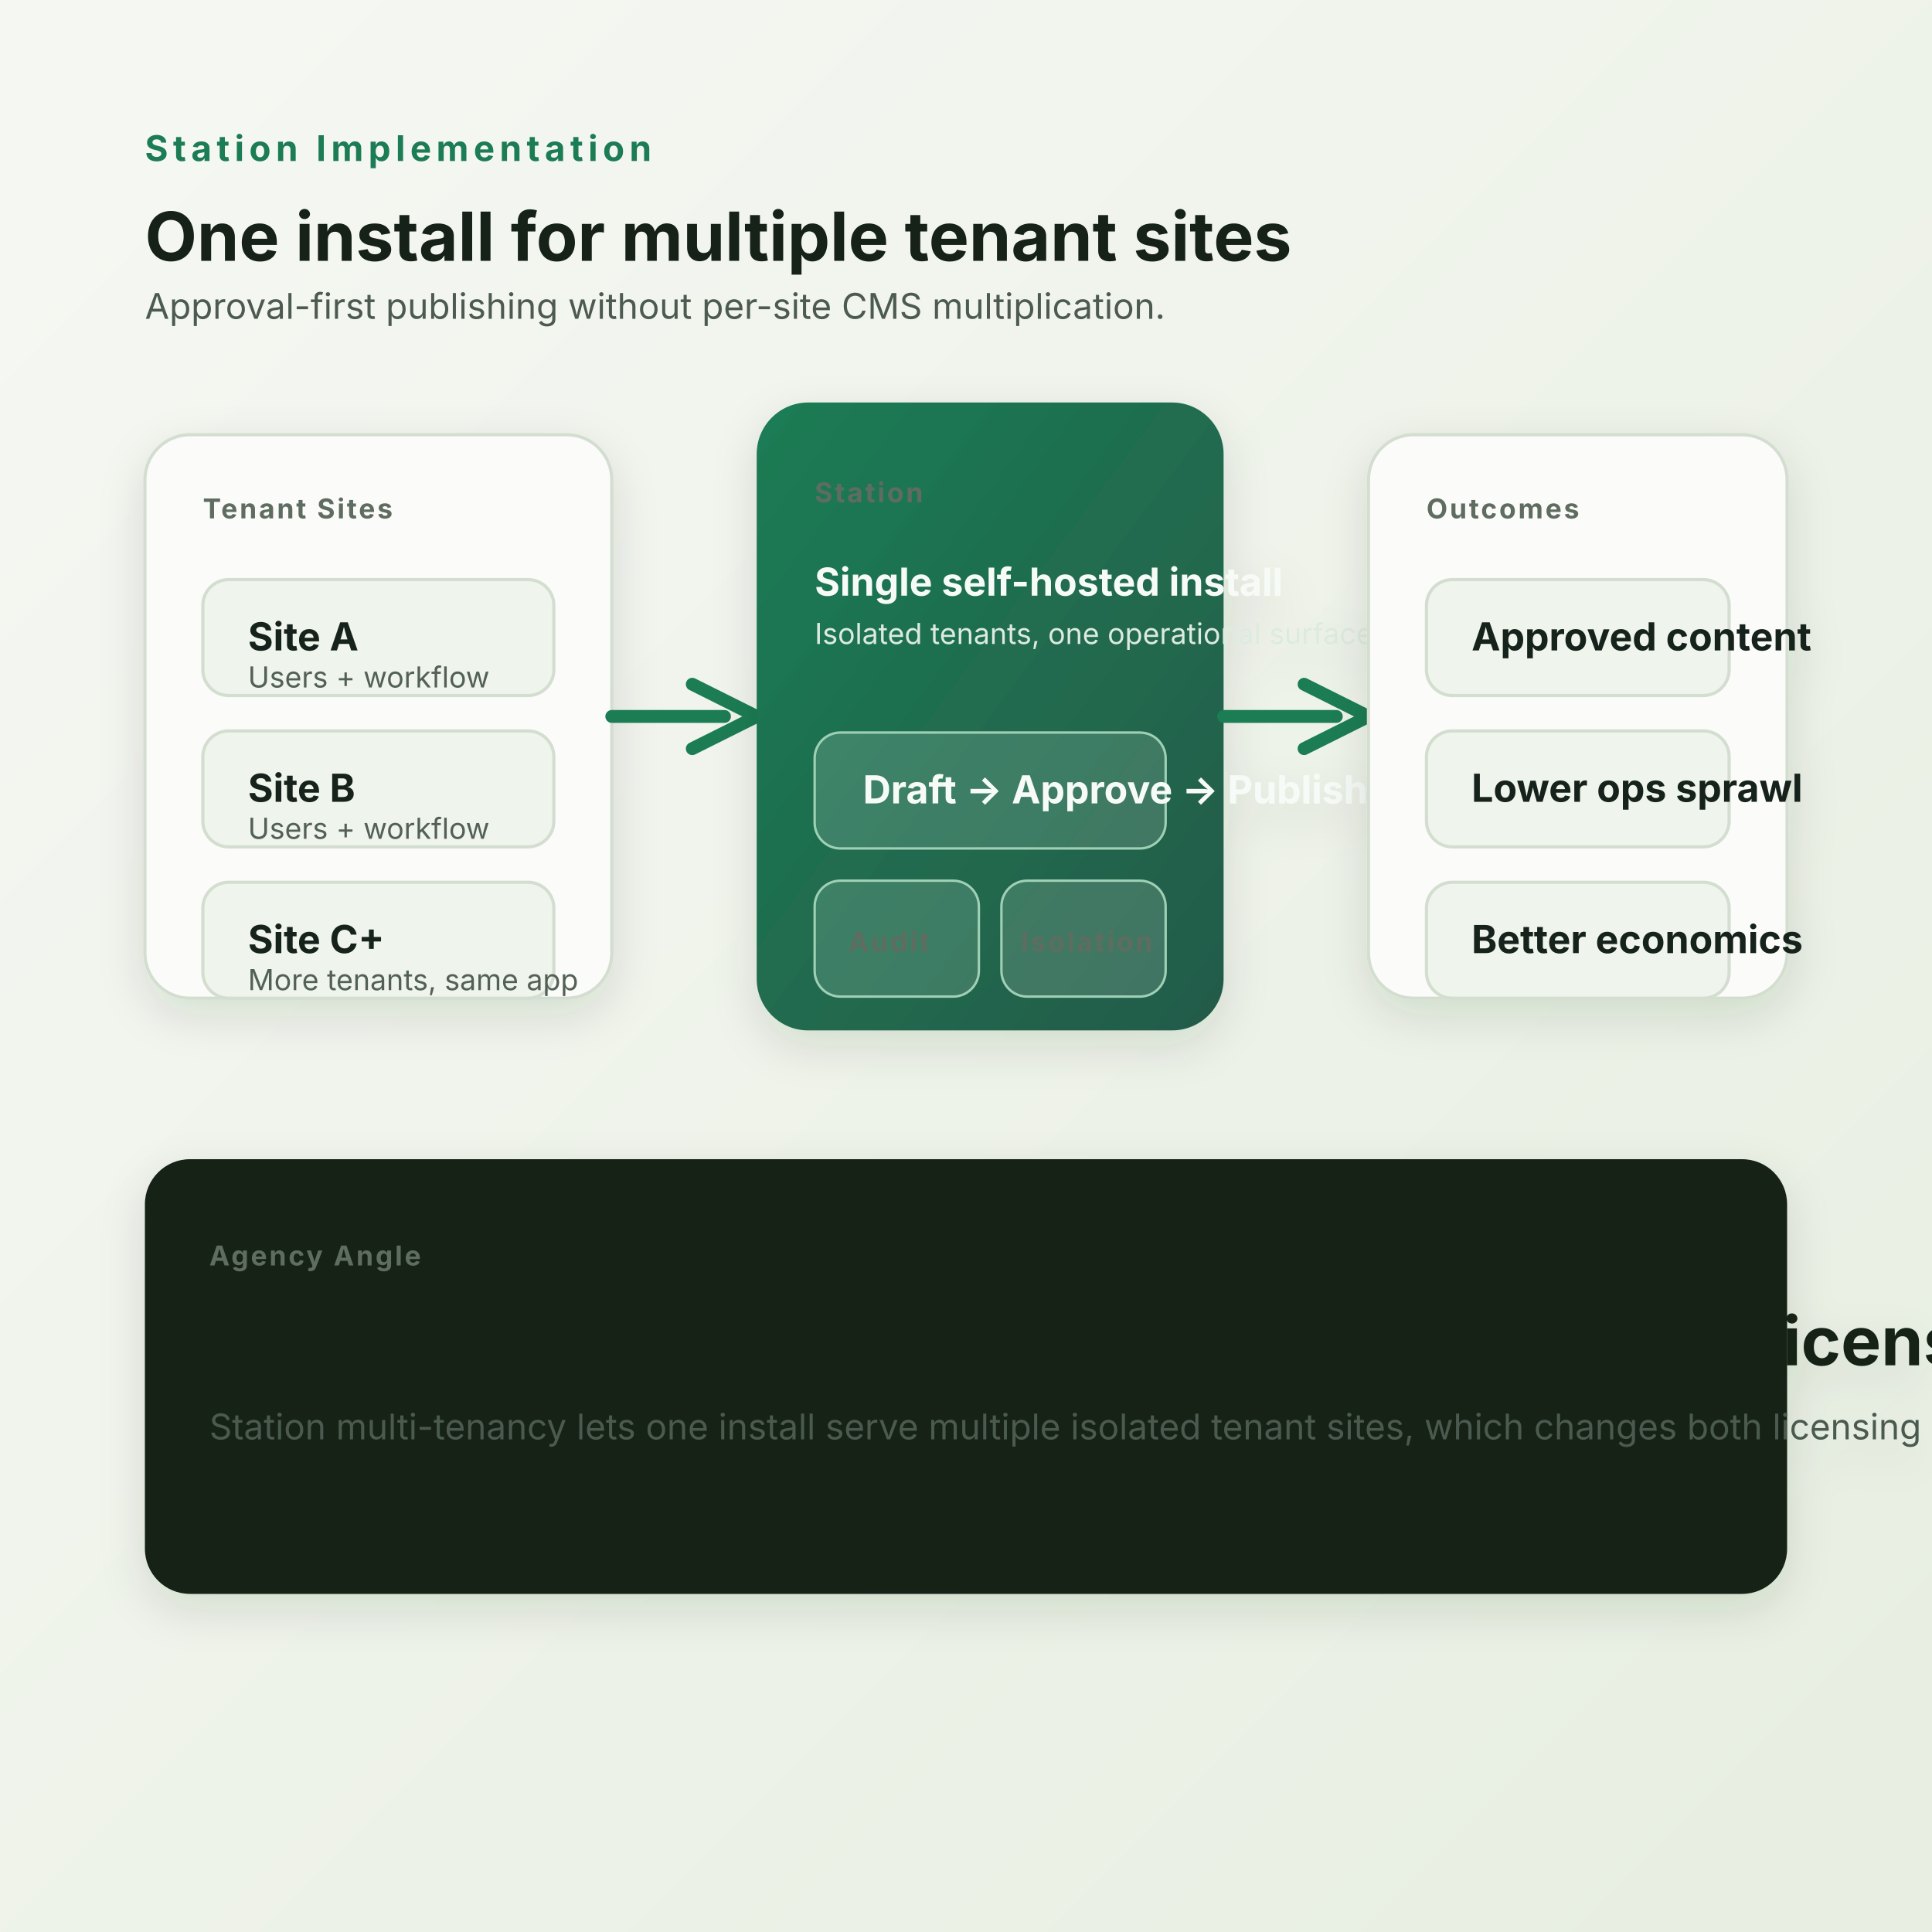
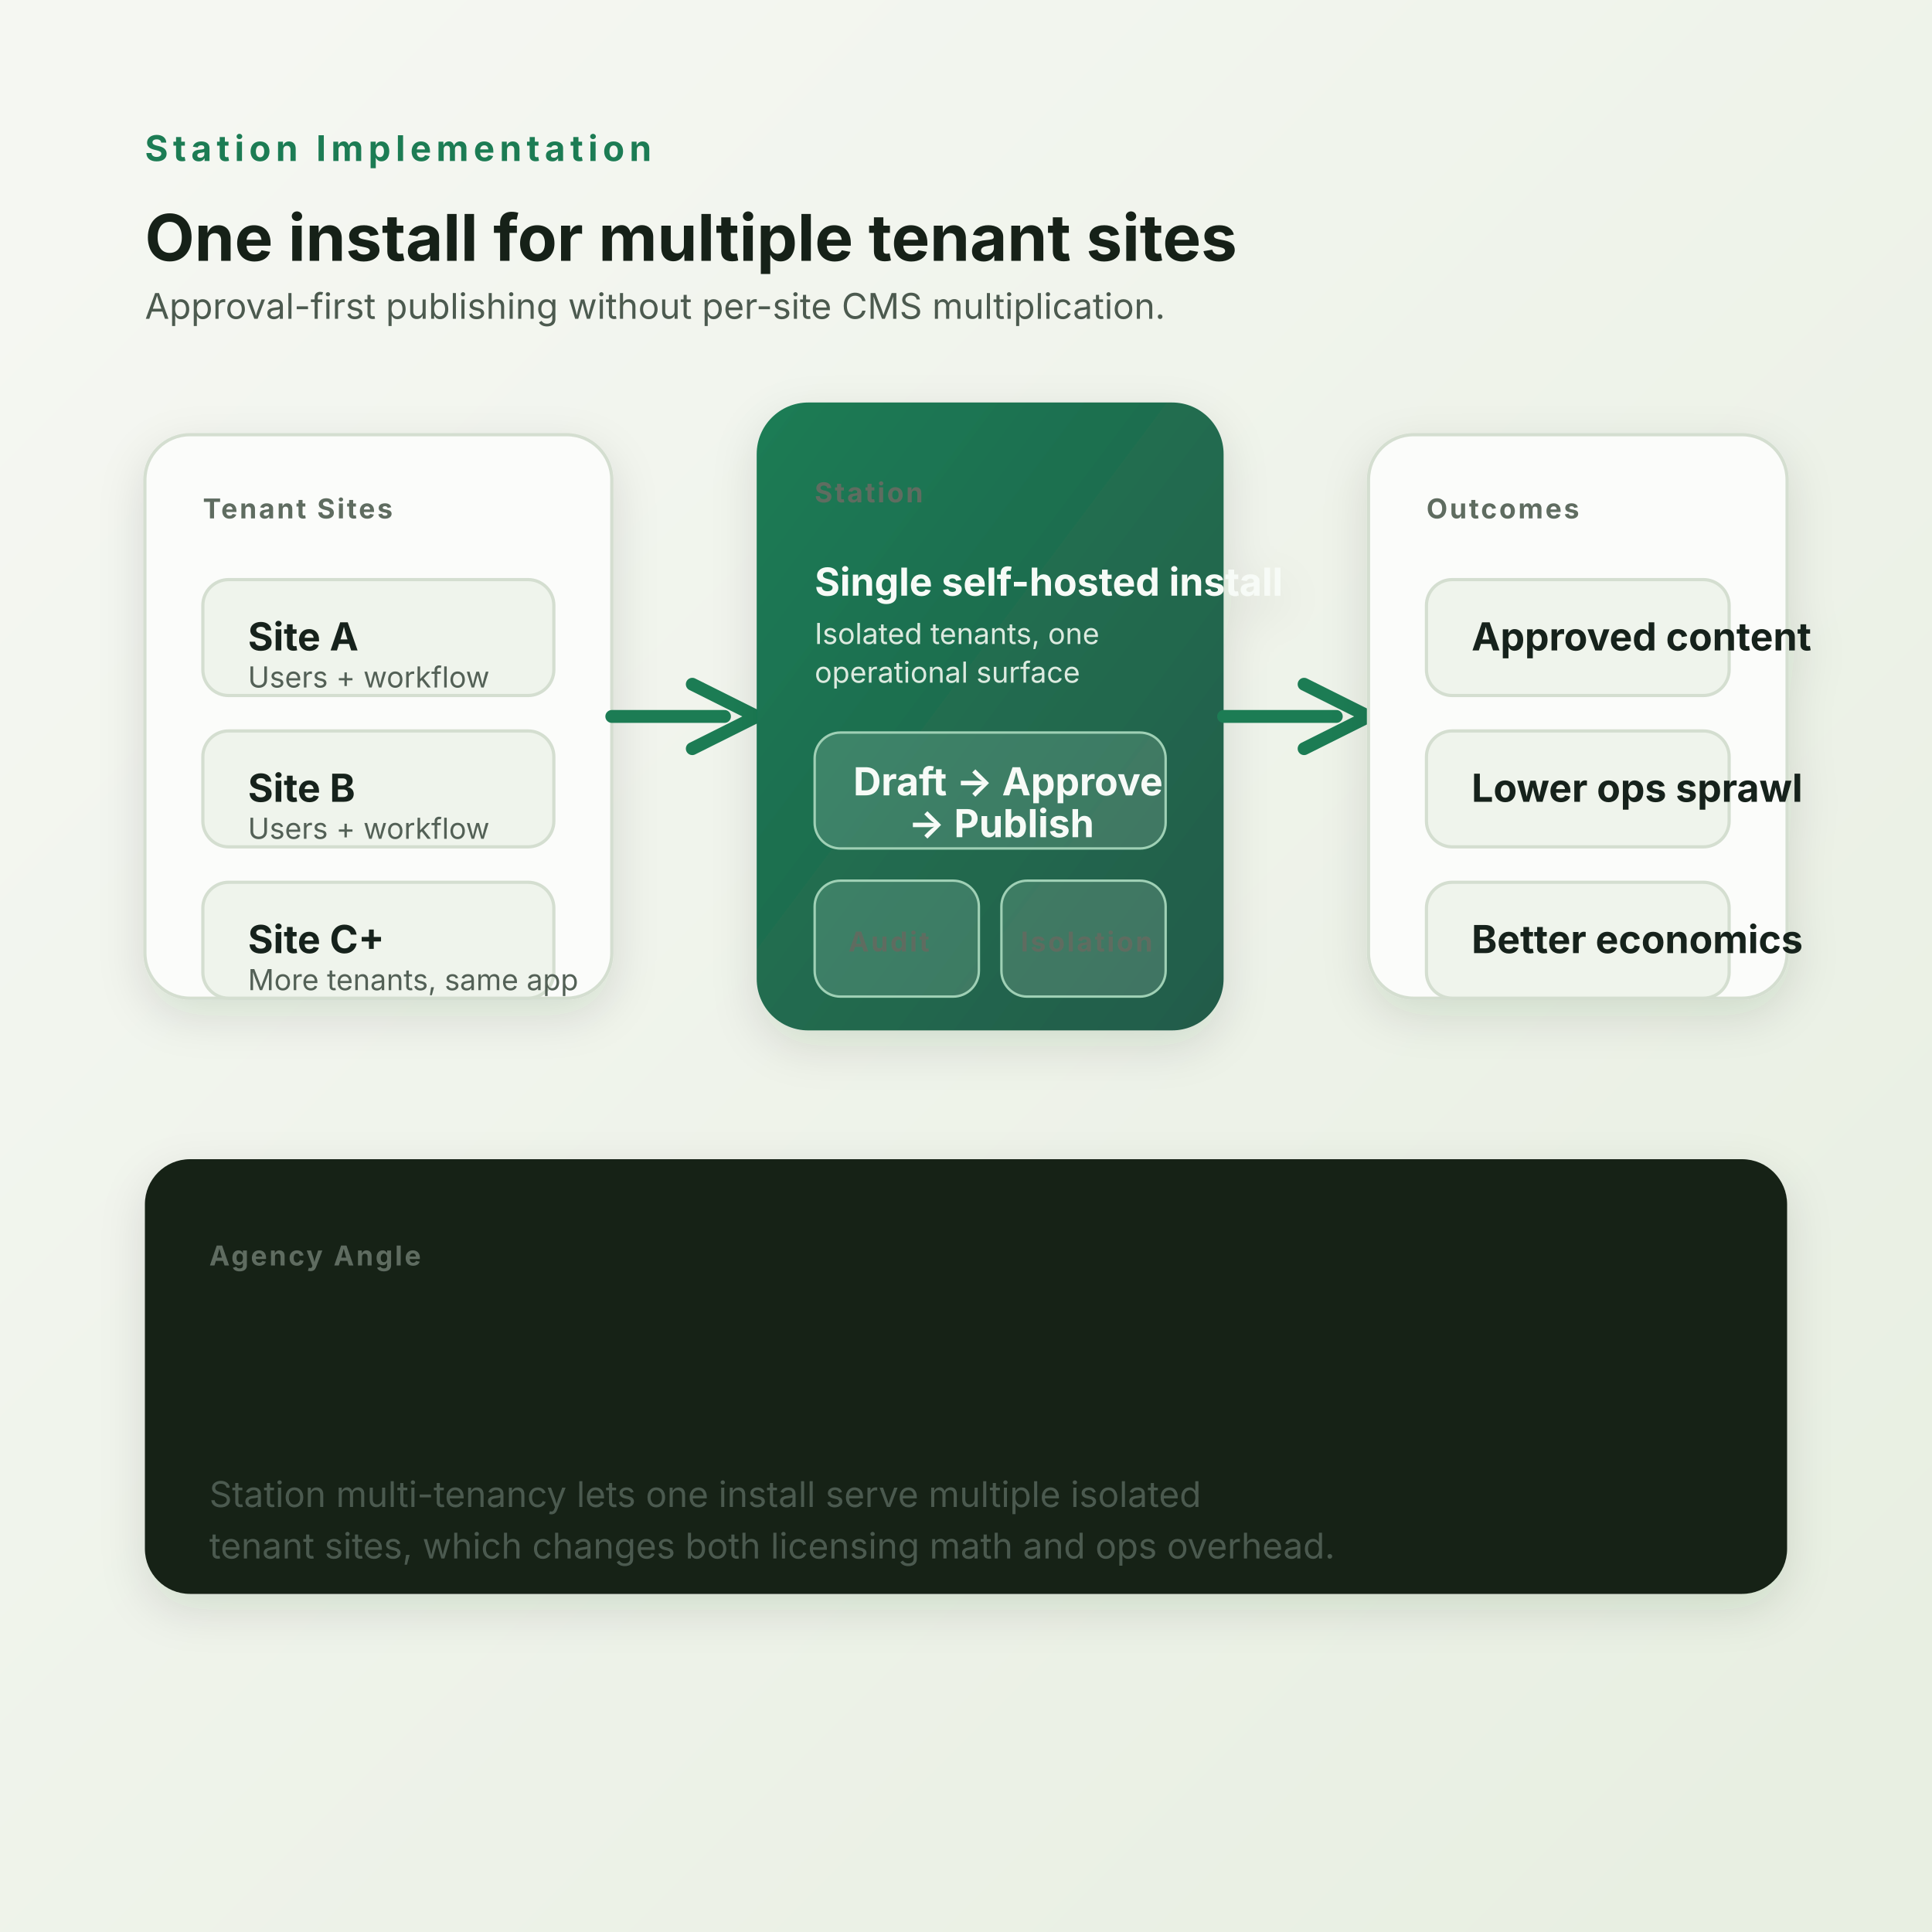
<svg xmlns="http://www.w3.org/2000/svg" width="1200" height="1200" viewBox="0 0 1200 1200" fill="none" role="img" aria-labelledby="title desc">
  <defs>
    <linearGradient id="bg" x1="80" y1="80" x2="1120" y2="1120" gradientUnits="userSpaceOnUse">
      <stop stop-color="#F5F7F2" />
      <stop offset="1" stop-color="#E8EFE2" />
    </linearGradient>
    <linearGradient id="accent" x1="0" y1="0" x2="1" y2="1">
      <stop stop-color="#1C7C54" />
      <stop offset="1" stop-color="#245B4A" />
    </linearGradient>
    <filter id="shadow" x="0" y="0" width="1200" height="1200" filterUnits="userSpaceOnUse" color-interpolation-filters="sRGB">
      <feDropShadow dx="0" dy="10" stdDeviation="14" flood-color="#1E2B21" flood-opacity="0.12" />
    </filter>
    <style>
      .eyebrow { font: 700 22px ui-sans-serif, -apple-system, BlinkMacSystemFont, "Segoe UI", sans-serif; letter-spacing: 0.14em; text-transform: uppercase; fill: #1C7C54; }
-       .headline { font: 700 42px ui-sans-serif, -apple-system, BlinkMacSystemFont, "Segoe UI", sans-serif; fill: #162118; }
+       .headline { font: 700 40px ui-sans-serif, -apple-system, BlinkMacSystemFont, "Segoe UI", sans-serif; fill: #162118; }
      .subhead { font: 400 22px ui-sans-serif, -apple-system, BlinkMacSystemFont, "Segoe UI", sans-serif; fill: #4C5A4F; }
      .small { font: 700 17px ui-sans-serif, -apple-system, BlinkMacSystemFont, "Segoe UI", sans-serif; letter-spacing: 0.08em; text-transform: uppercase; fill: #5F6C61; }
      .label { font: 700 24px ui-sans-serif, -apple-system, BlinkMacSystemFont, "Segoe UI", sans-serif; fill: #18231A; }
      .body { font: 400 18px ui-sans-serif, -apple-system, BlinkMacSystemFont, "Segoe UI", sans-serif; fill: #536156; }
      .invert { fill: #F7FBF7; }
      .invertBody { fill: #DCEADF; }
    </style>
  </defs>
  <rect width="1200" height="1200" fill="url(#bg)" />
  <text x="90" y="100" class="eyebrow">Station Implementation</text>
  <text x="90" y="162" class="headline">One install for multiple tenant sites</text>
  <text x="90" y="198" class="subhead">Approval-first publishing without per-site CMS multiplication.</text>
  <g filter="url(#shadow)">
    <rect x="90" y="270" width="290" height="350" rx="28" fill="#FBFCFA" stroke="#D4DED0" stroke-width="2" />
    <text x="126" y="322" class="small">Tenant Sites</text>
    <rect x="126" y="360" width="218" height="72" rx="16" fill="#EFF4EC" stroke="#D4DED0" stroke-width="2" />
    <text x="154" y="404" class="label">Site A</text>
    <text x="154" y="427" class="body">Users + workflow</text>
    <rect x="126" y="454" width="218" height="72" rx="16" fill="#EFF4EC" stroke="#D4DED0" stroke-width="2" />
    <text x="154" y="498" class="label">Site B</text>
    <text x="154" y="521" class="body">Users + workflow</text>
    <rect x="126" y="548" width="218" height="72" rx="16" fill="#EFF4EC" stroke="#D4DED0" stroke-width="2" />
    <text x="154" y="592" class="label">Site C+</text>
    <text x="154" y="615" class="body">More tenants, same app</text>
  </g>
  <path d="M380 445H450" stroke="#1C7C54" stroke-width="8" stroke-linecap="round" />
  <path d="M430 425L470 445L430 465" stroke="#1C7C54" stroke-width="8" stroke-linecap="round" stroke-linejoin="round" />
  <g filter="url(#shadow)">
    <rect x="470" y="250" width="290" height="390" rx="32" fill="url(#accent)" />
    <text x="506" y="312" class="small" fill="#DCEADF">Station</text>
    <text x="506" y="370" class="label invert">Single self-hosted install</text>
-     <text x="506" y="400" class="body invertBody">Isolated tenants, one operational surface</text>
+     <text x="506" y="400" class="body invertBody">Isolated tenants, one</text>
+     <text x="506" y="424" class="body invertBody">operational surface</text>
    <rect x="506" y="455" width="218" height="72" rx="16" fill="#F6FBF7" fill-opacity="0.14" stroke="#9FD0B5" stroke-width="1.5" />
-     <text x="536" y="499" class="label invert">Draft → Approve → Publish</text>
+     <text x="530" y="494" class="label invert">Draft → Approve</text>
+     <text x="564" y="520" class="label invert">→ Publish</text>
    <rect x="506" y="547" width="102" height="72" rx="16" fill="#F6FBF7" fill-opacity="0.14" stroke="#9FD0B5" stroke-width="1.5" />
    <text x="527" y="591" class="small" fill="#DCEADF">Audit</text>
    <rect x="622" y="547" width="102" height="72" rx="16" fill="#F6FBF7" fill-opacity="0.14" stroke="#9FD0B5" stroke-width="1.5" />
    <text x="634" y="591" class="small" fill="#DCEADF">Isolation</text>
  </g>
  <path d="M760 445H830" stroke="#1C7C54" stroke-width="8" stroke-linecap="round" />
  <path d="M810 425L850 445L810 465" stroke="#1C7C54" stroke-width="8" stroke-linecap="round" stroke-linejoin="round" />
  <g filter="url(#shadow)">
    <rect x="850" y="270" width="260" height="350" rx="28" fill="#FBFCFA" stroke="#D4DED0" stroke-width="2" />
    <text x="886" y="322" class="small">Outcomes</text>
    <rect x="886" y="360" width="188" height="72" rx="16" fill="#EFF4EC" stroke="#D4DED0" stroke-width="2" />
    <text x="914" y="404" class="label">Approved content</text>
    <rect x="886" y="454" width="188" height="72" rx="16" fill="#EFF4EC" stroke="#D4DED0" stroke-width="2" />
    <text x="914" y="498" class="label">Lower ops sprawl</text>
    <rect x="886" y="548" width="188" height="72" rx="16" fill="#EFF4EC" stroke="#D4DED0" stroke-width="2" />
    <text x="914" y="592" class="label">Better economics</text>
  </g>
  <g filter="url(#shadow)">
    <rect x="90" y="720" width="1020" height="270" rx="28" fill="#162118" />
    <text x="130" y="786" class="small" fill="#DCEADF">Agency Angle</text>
-     <text x="130" y="848" class="headline" fill="#F7FBF7">Five client sites do not need five separate CMS licenses.</text>
-     <text x="130" y="894" class="subhead" fill="#DCEADF">Station multi-tenancy lets one install serve multiple isolated tenant sites, which changes both licensing math and operational overhead.</text>
+     <text x="130" y="842" class="headline" fill="#F7FBF7">Five client sites do not need</text>
+     <text x="130" y="888" class="headline" fill="#F7FBF7">five separate CMS licenses.</text>
+     <text x="130" y="936" class="subhead" fill="#DCEADF">Station multi-tenancy lets one install serve multiple isolated</text>
+     <text x="130" y="968" class="subhead" fill="#DCEADF">tenant sites, which changes both licensing math and ops overhead.</text>
  </g>
</svg>
